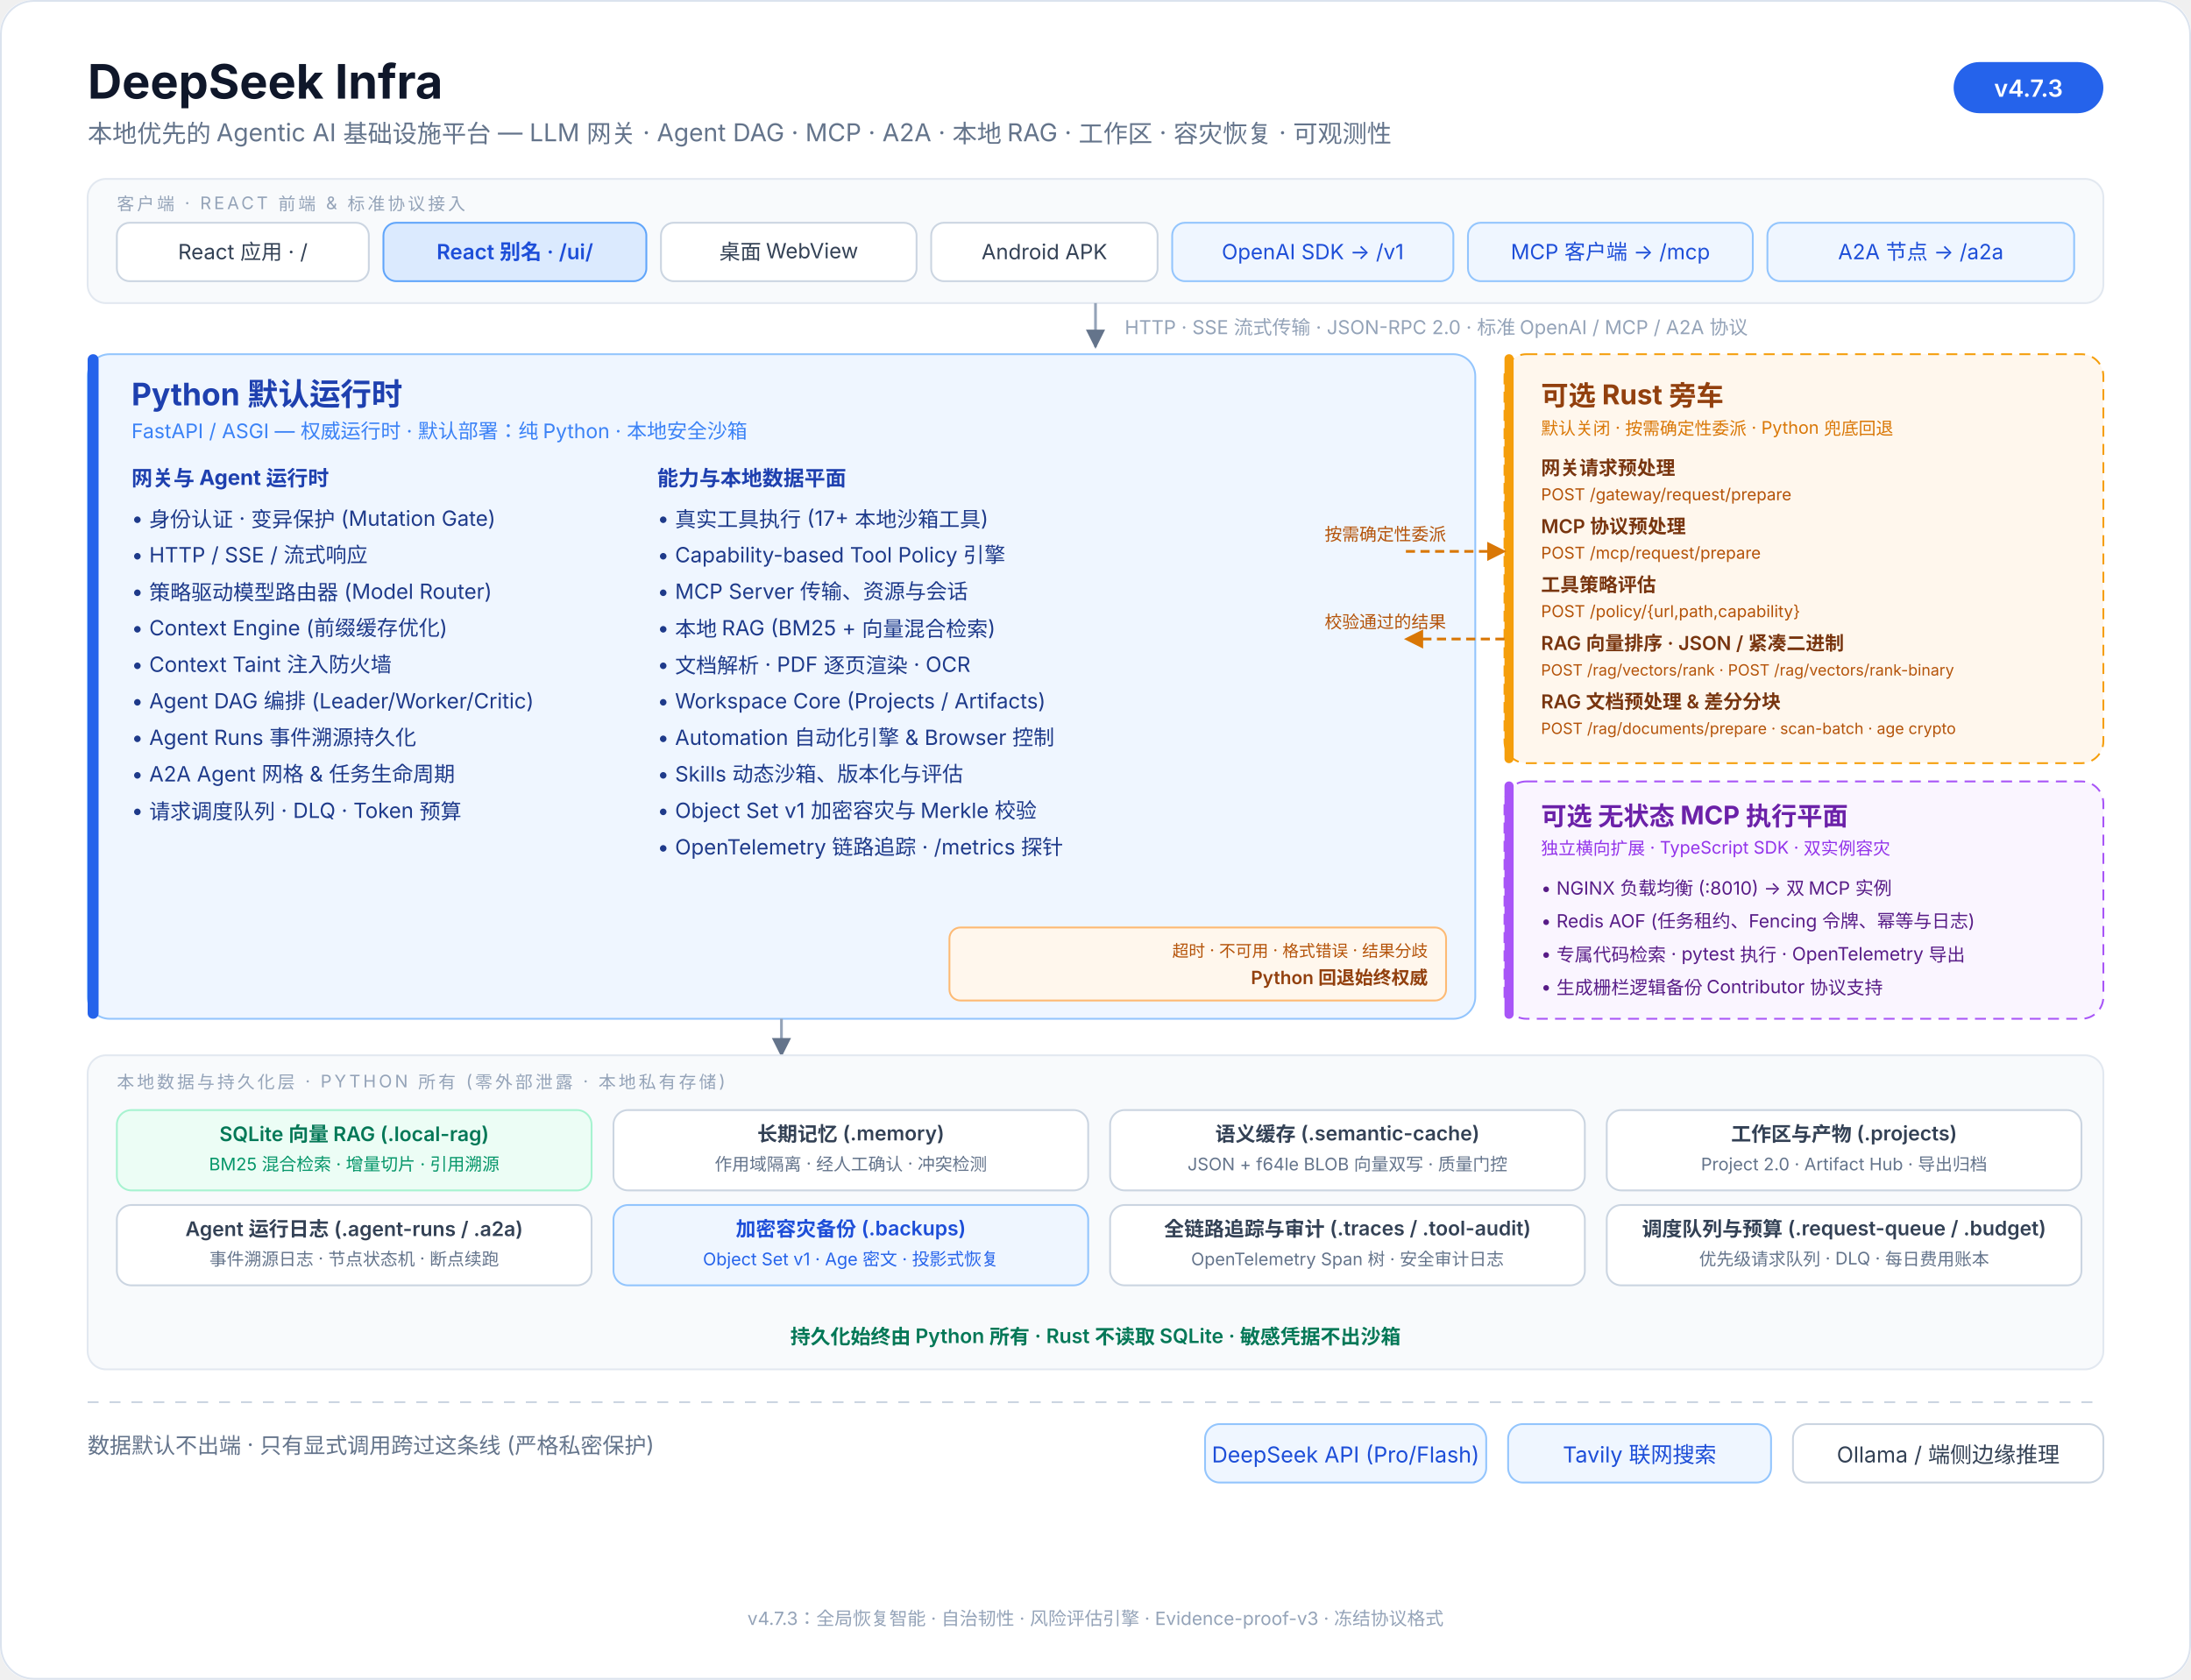
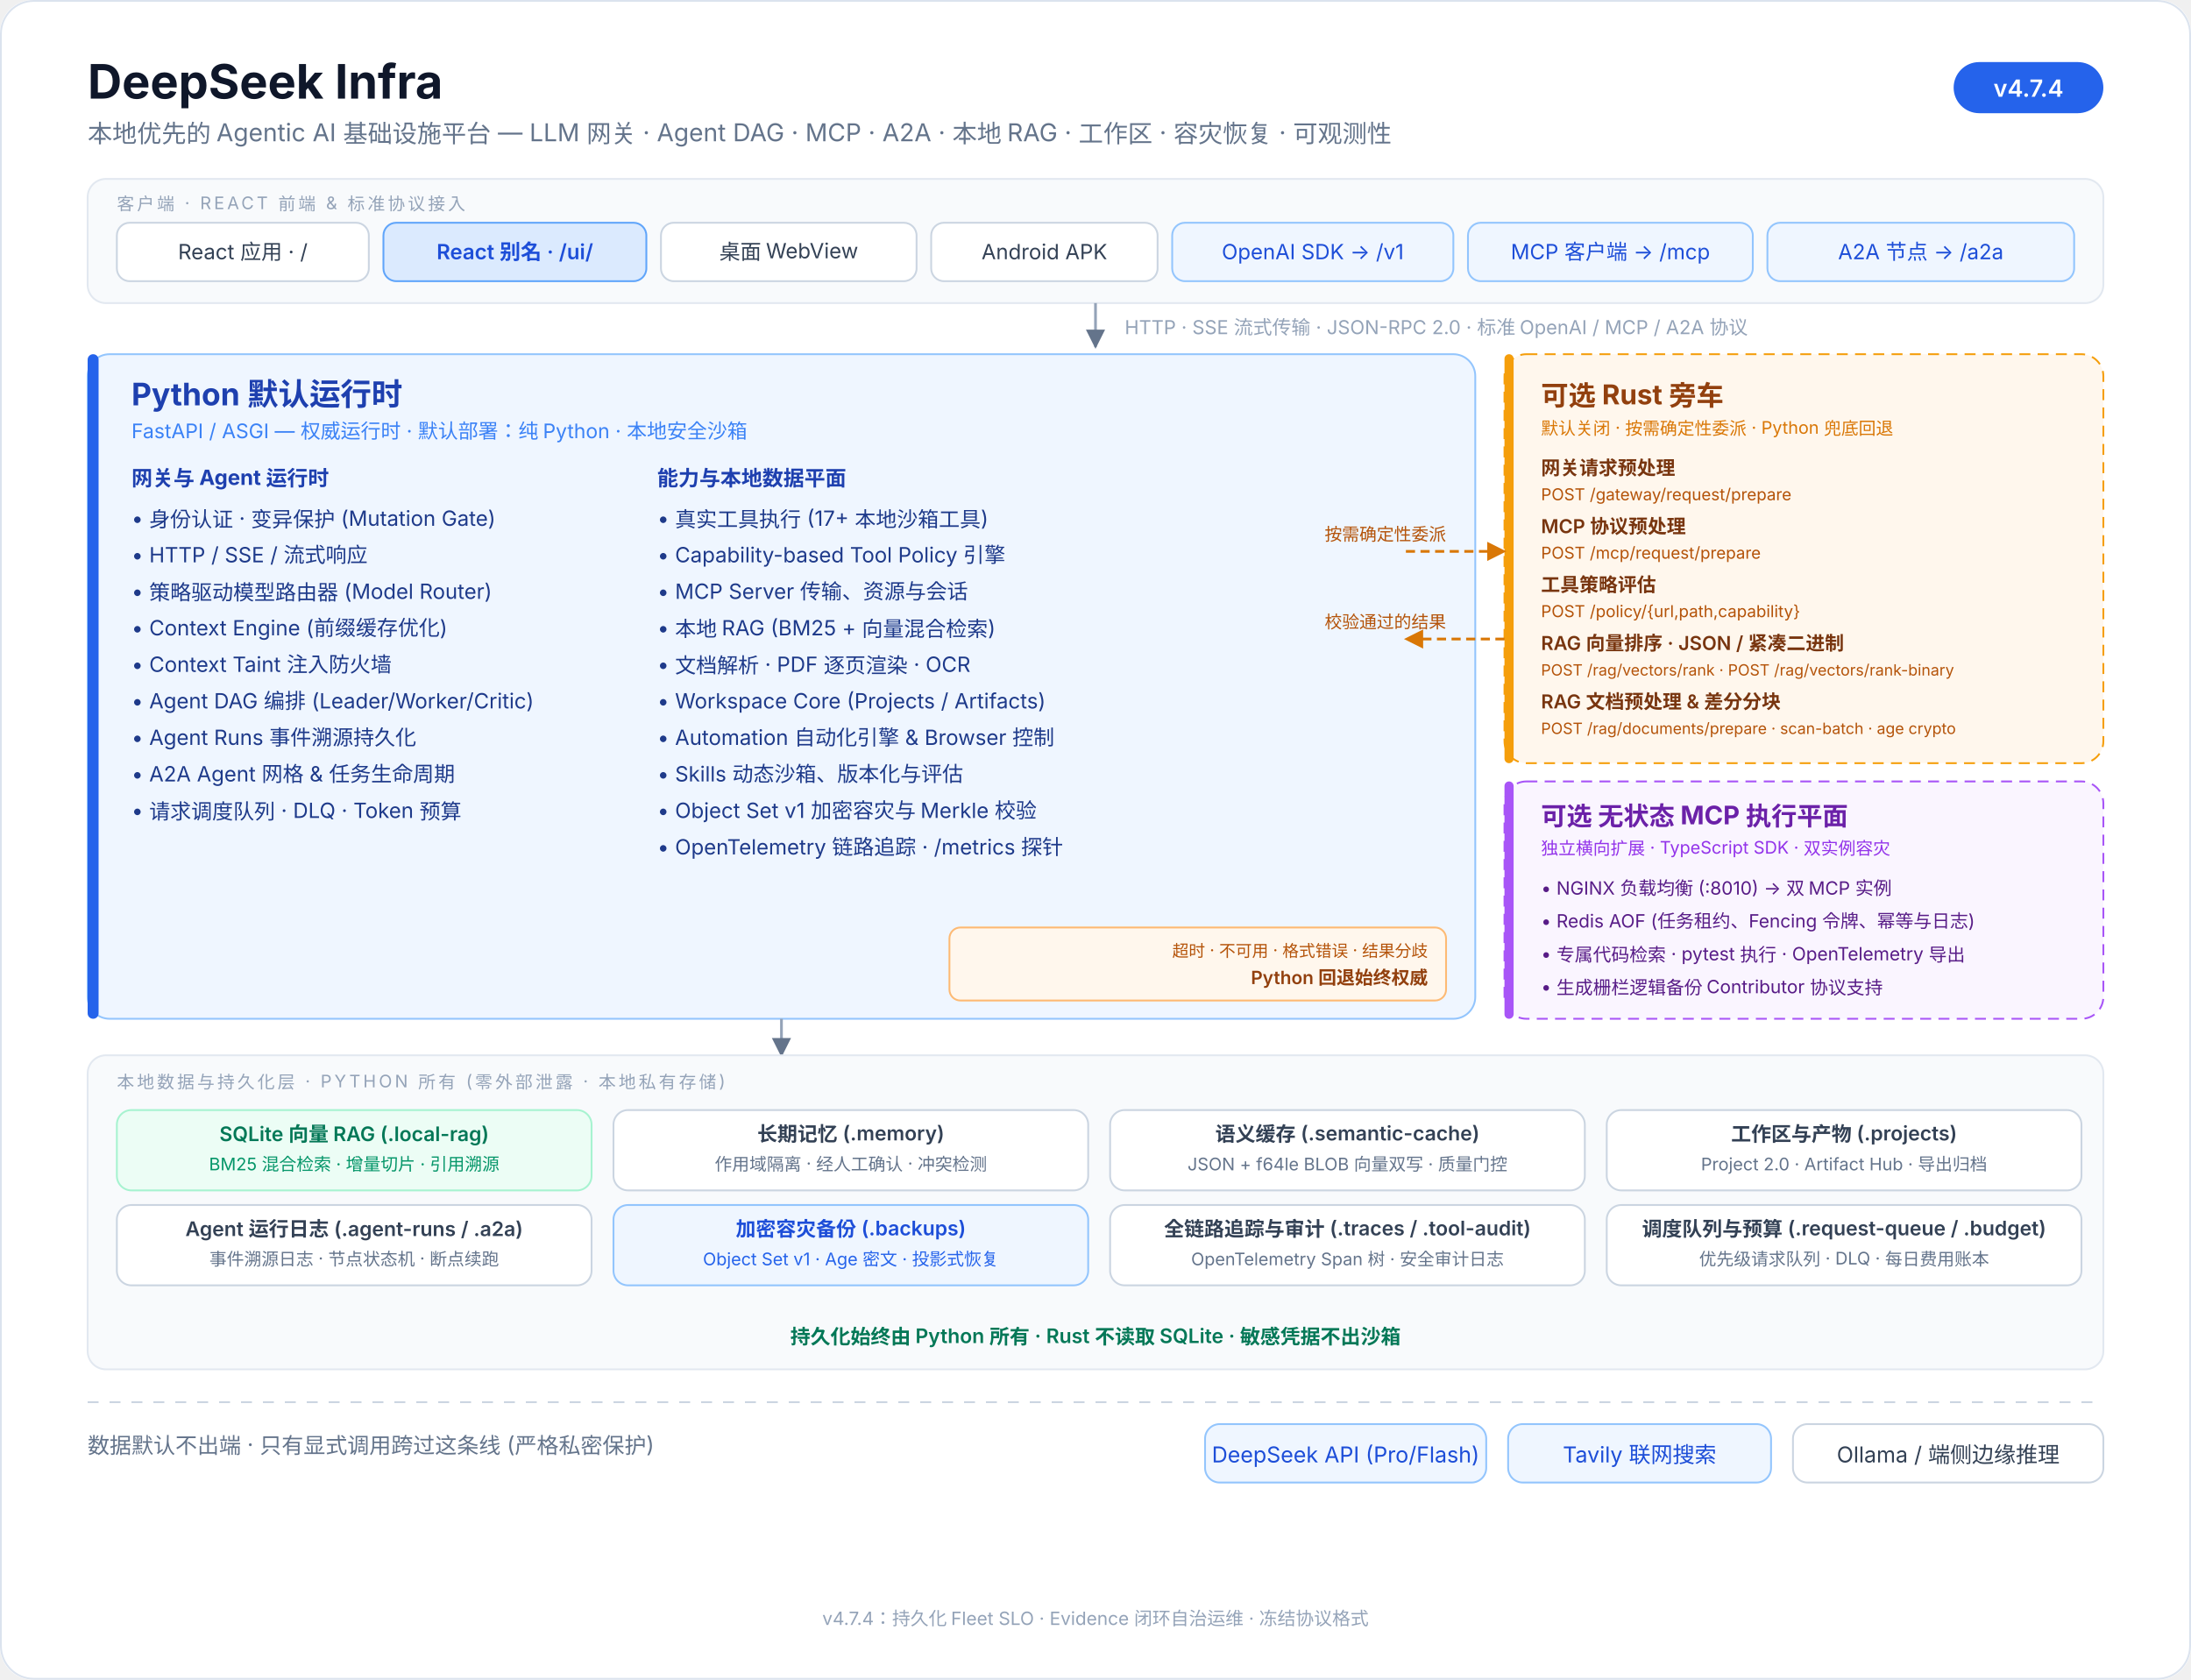
<svg xmlns="http://www.w3.org/2000/svg" viewBox="0 0 1200 920" font-family="ui-sans-serif, system-ui, -apple-system, 'Segoe UI', 'PingFang SC', 'Microsoft YaHei', sans-serif">
  <defs>
    <marker id="arrow" viewBox="0 0 10 10" refX="9" refY="5" markerWidth="7" markerHeight="7" orient="auto-start-reverse">
      <path d="M 0 0 L 10 5 L 0 10 z" fill="#64748b" />
    </marker>
    <marker id="rust-arrow" viewBox="0 0 10 10" refX="9" refY="5" markerWidth="7" markerHeight="7" orient="auto-start-reverse">
      <path d="M 0 0 L 10 5 L 0 10 z" fill="#d97706" />
    </marker>
  </defs>
  <rect x="0" y="0" width="1200" height="920" rx="18" fill="#ffffff" />
  <rect x="0.5" y="0.5" width="1199" height="919" rx="18" fill="none" stroke="#dbe3ee" />
  <text x="48" y="54" font-size="26" font-weight="700" fill="#0f172a">DeepSeek Infra</text>
  <text x="48" y="78" font-size="13.5" fill="#64748b">本地优先的 Agentic AI 基础设施平台 — LLM 网关 · Agent DAG · MCP · A2A · 本地 RAG · 工作区 · 容灾恢复 · 可观测性</text>
  <rect x="1070" y="34" width="82" height="28" rx="14" fill="#2563eb" />
-   <text x="1111" y="53" font-size="13" font-weight="600" fill="#ffffff" text-anchor="middle">v4.7.3</text>
+   <text x="1111" y="53" font-size="13" font-weight="600" fill="#ffffff" text-anchor="middle">v4.7.4</text>
  <rect x="48" y="98" width="1104" height="68" rx="10" fill="#f8fafc" stroke="#e2e8f0" />
  <text x="64" y="115" font-size="9.5" letter-spacing="1.5" fill="#94a3b8">客户端 · REACT 前端 &amp; 标准协议接入</text>
  <g font-size="11.5" fill="#334155" text-anchor="middle">
    <rect x="64" y="122" width="138" height="32" rx="7" fill="#ffffff" stroke="#cbd5e1" />
    <text x="133" y="142">React 应用 · /</text>
    <rect x="210" y="122" width="144" height="32" rx="7" fill="#dbeafe" stroke="#60a5fa" />
    <text x="282" y="142" fill="#1d4ed8" font-weight="600">React 别名 · /ui/</text>
    <rect x="362" y="122" width="140" height="32" rx="7" fill="#ffffff" stroke="#cbd5e1" />
    <text x="432" y="142">桌面 WebView</text>
    <rect x="510" y="122" width="124" height="32" rx="7" fill="#ffffff" stroke="#cbd5e1" />
    <text x="572" y="142">Android APK</text>
    <rect x="642" y="122" width="154" height="32" rx="7" fill="#eff6ff" stroke="#93c5fd" />
    <text x="719" y="142" fill="#1d4ed8">OpenAI SDK → /v1</text>
    <rect x="804" y="122" width="156" height="32" rx="7" fill="#eff6ff" stroke="#93c5fd" />
    <text x="882" y="142" fill="#1d4ed8">MCP 客户端 → /mcp</text>
    <rect x="968" y="122" width="168" height="32" rx="7" fill="#eff6ff" stroke="#93c5fd" />
    <text x="1052" y="142" fill="#1d4ed8">A2A 节点 → /a2a</text>
  </g>
  <line x1="600" y1="166" x2="600" y2="190" stroke="#94a3b8" stroke-width="1.5" marker-end="url(#arrow)" />
  <text x="616" y="183" font-size="10.5" fill="#94a3b8">HTTP · SSE 流式传输 · JSON-RPC 2.0 · 标准 OpenAI / MCP / A2A 协议</text>
  <rect x="48" y="194" width="760" height="364" rx="12" fill="#eff6ff" stroke="#93c5fd" />
  <rect x="48" y="194" width="6" height="364" rx="3" fill="#2563eb" />
  <text x="72" y="222" font-size="17" font-weight="700" fill="#1e40af">Python 默认运行时</text>
  <text x="72" y="240" font-size="11" fill="#3b82f6">FastAPI / ASGI — 权威运行时 · 默认部署：纯 Python · 本地安全沙箱</text>
  <g font-size="11.5" fill="#1e3a8a">
    <text x="72" y="266" font-weight="700" fill="#1e40af">网关与 Agent 运行时</text>
    <text x="72" y="288">• 身份认证 · 变异保护 (Mutation Gate)</text>
    <text x="72" y="308">• HTTP / SSE / 流式响应</text>
    <text x="72" y="328">• 策略驱动模型路由器 (Model Router)</text>
    <text x="72" y="348">• Context Engine (前缀缓存优化)</text>
    <text x="72" y="368">• Context Taint 注入防火墙</text>
    <text x="72" y="388">• Agent DAG 编排 (Leader/Worker/Critic)</text>
    <text x="72" y="408">• Agent Runs 事件溯源持久化</text>
    <text x="72" y="428">• A2A Agent 网格 &amp; 任务生命周期</text>
    <text x="72" y="448">• 请求调度队列 · DLQ · Token 预算</text>
    <text x="360" y="266" font-weight="700" fill="#1e40af">能力与本地数据平面</text>
    <text x="360" y="288">• 真实工具执行 (17+ 本地沙箱工具)</text>
    <text x="360" y="308">• Capability-based Tool Policy 引擎</text>
    <text x="360" y="328">• MCP Server 传输、资源与会话</text>
    <text x="360" y="348">• 本地 RAG (BM25 + 向量混合检索)</text>
    <text x="360" y="368">• 文档解析 · PDF 逐页渲染 · OCR</text>
    <text x="360" y="388">• Workspace Core (Projects / Artifacts)</text>
    <text x="360" y="408">• Automation 自动化引擎 &amp; Browser 控制</text>
    <text x="360" y="428">• Skills 动态沙箱、版本化与评估</text>
    <text x="360" y="448">• Object Set v1 加密容灾与 Merkle 校验</text>
    <text x="360" y="468">• OpenTelemetry 链路追踪 · /metrics 探针</text>
  </g>
  <rect x="824" y="194" width="328" height="224" rx="12" fill="#fff7ed" stroke="#f59e0b" stroke-dasharray="6 4" />
  <rect x="824" y="194" width="5" height="224" rx="2.5" fill="#f59e0b" />
  <text x="844" y="222" font-size="15" font-weight="700" fill="#92400e">可选 Rust 旁车</text>
  <text x="844" y="238" font-size="9.5" fill="#d97706">默认关闭 · 按需确定性委派 · Python 兜底回退</text>
  <g font-size="10.5" fill="#78350f">
    <text x="844" y="260" font-weight="600">网关请求预处理</text>
    <text x="844" y="274" font-size="9" fill="#b45309">POST /gateway/request/prepare</text>
    <text x="844" y="292" font-weight="600">MCP 协议预处理</text>
    <text x="844" y="306" font-size="9" fill="#b45309">POST /mcp/request/prepare</text>
    <text x="844" y="324" font-weight="600">工具策略评估</text>
    <text x="844" y="338" font-size="9" fill="#b45309">POST /policy/{url,path,capability}</text>
    <text x="844" y="356" font-weight="600">RAG 向量排序 · JSON / 紧凑二进制</text>
    <text x="844" y="370" font-size="8.5" fill="#b45309">POST /rag/vectors/rank · POST /rag/vectors/rank-binary</text>
    <text x="844" y="388" font-weight="600">RAG 文档预处理 &amp; 差分分块</text>
    <text x="844" y="402" font-size="8.5" fill="#b45309">POST /rag/documents/prepare · scan-batch · age crypto</text>
  </g>
  <rect x="824" y="428" width="328" height="130" rx="12" fill="#faf5ff" stroke="#a855f7" stroke-dasharray="6 4" />
  <rect x="824" y="428" width="5" height="130" rx="2.5" fill="#a855f7" />
  <text x="844" y="452" font-size="14" font-weight="700" fill="#6b21a8">可选 无状态 MCP 执行平面</text>
  <text x="844" y="468" font-size="9.5" fill="#9333ea">独立横向扩展 · TypeScript SDK · 双实例容灾</text>
  <g font-size="10" fill="#581c87">
    <text x="844" y="490">• NGINX 负载均衡 (:8010) → 双 MCP 实例</text>
    <text x="844" y="508">• Redis AOF (任务租约、Fencing 令牌、幂等与日志)</text>
    <text x="844" y="526">• 专属代码检索 · pytest 执行 · OpenTelemetry 导出</text>
    <text x="844" y="544">• 生成栅栏逻辑备份 Contributor 协议支持</text>
  </g>
  <text x="792" y="296" font-size="9.5" fill="#b45309" text-anchor="end">按需确定性委派</text>
  <line x1="770" y1="302" x2="824" y2="302" stroke="#d97706" stroke-width="1.5" stroke-dasharray="5 3" marker-end="url(#rust-arrow)" />
  <line x1="824" y1="350" x2="770" y2="350" stroke="#d97706" stroke-width="1.5" stroke-dasharray="5 3" marker-end="url(#rust-arrow)" />
  <text x="792" y="344" font-size="9.5" fill="#b45309" text-anchor="end">校验通过的结果</text>
  <rect x="520" y="508" width="272" height="40" rx="6" fill="#fff7ed" stroke="#fdba74" />
  <text x="782" y="524" font-size="9" fill="#b45309" text-anchor="end">超时 · 不可用 · 格式错误 · 结果分歧</text>
  <text x="782" y="539" font-size="10" fill="#92400e" text-anchor="end" font-weight="600">Python 回退始终权威</text>
  <line x1="428" y1="558" x2="428" y2="578" stroke="#94a3b8" stroke-width="1.5" marker-end="url(#arrow)" />
  <rect x="48" y="578" width="1104" height="172" rx="10" fill="#f8fafc" stroke="#e2e8f0" />
  <text x="64" y="596" font-size="9.5" letter-spacing="1.5" fill="#94a3b8">本地数据与持久化层 · PYTHON 所有 (零外部泄露 · 本地私有存储)</text>
  <g font-size="11" fill="#334155" text-anchor="middle">
    <rect x="64" y="608" width="260" height="44" rx="8" fill="#ecfdf5" stroke="#a7f3d0" />
    <text x="194" y="625" fill="#047857" font-weight="600">SQLite 向量 RAG (.local-rag)</text>
    <text x="194" y="641" font-size="9.5" fill="#059669">BM25 混合检索 · 增量切片 · 引用溯源</text>
    <rect x="336" y="608" width="260" height="44" rx="8" fill="#ffffff" stroke="#cbd5e1" />
    <text x="466" y="625" font-weight="600">长期记忆 (.memory)</text>
    <text x="466" y="641" font-size="9.5" fill="#64748b">作用域隔离 · 经人工确认 · 冲突检测</text>
    <rect x="608" y="608" width="260" height="44" rx="8" fill="#ffffff" stroke="#cbd5e1" />
    <text x="738" y="625" font-weight="600">语义缓存 (.semantic-cache)</text>
    <text x="738" y="641" font-size="9.5" fill="#64748b">JSON + f64le BLOB 向量双写 · 质量门控</text>
    <rect x="880" y="608" width="260" height="44" rx="8" fill="#ffffff" stroke="#cbd5e1" />
    <text x="1010" y="625" font-weight="600">工作区与产物 (.projects)</text>
    <text x="1010" y="641" font-size="9.5" fill="#64748b">Project 2.0 · Artifact Hub · 导出归档</text>
    <rect x="64" y="660" width="260" height="44" rx="8" fill="#ffffff" stroke="#cbd5e1" />
    <text x="194" y="677" font-weight="600">Agent 运行日志 (.agent-runs / .a2a)</text>
    <text x="194" y="693" font-size="9.5" fill="#64748b">事件溯源日志 · 节点状态机 · 断点续跑</text>
    <rect x="336" y="660" width="260" height="44" rx="8" fill="#eff6ff" stroke="#93c5fd" />
    <text x="466" y="677" fill="#1d4ed8" font-weight="600">加密容灾备份 (.backups)</text>
    <text x="466" y="693" font-size="9.5" fill="#2563eb">Object Set v1 · Age 密文 · 投影式恢复</text>
    <rect x="608" y="660" width="260" height="44" rx="8" fill="#ffffff" stroke="#cbd5e1" />
    <text x="738" y="677" font-weight="600">全链路追踪与审计 (.traces / .tool-audit)</text>
    <text x="738" y="693" font-size="9.5" fill="#64748b">OpenTelemetry Span 树 · 安全审计日志</text>
    <rect x="880" y="660" width="260" height="44" rx="8" fill="#ffffff" stroke="#cbd5e1" />
    <text x="1010" y="677" font-weight="600">调度队列与预算 (.request-queue / .budget)</text>
    <text x="1010" y="693" font-size="9.5" fill="#64748b">优先级请求队列 · DLQ · 每日费用账本</text>
  </g>
  <text x="600" y="736" font-size="11" fill="#047857" text-anchor="middle" font-weight="600">持久化始终由 Python 所有 · Rust 不读取 SQLite · 敏感凭据不出沙箱</text>
  <line x1="48" y1="768" x2="1152" y2="768" stroke="#cbd5e1" stroke-dasharray="6 6" />
  <text x="48" y="796" font-size="12" fill="#64748b">数据默认不出端 · 只有显式调用跨过这条线 (严格私密保护)</text>
  <g font-size="12" text-anchor="middle">
    <rect x="660" y="780" width="154" height="32" rx="8" fill="#eff6ff" stroke="#93c5fd" />
    <text x="737" y="801" fill="#1d4ed8">DeepSeek API (Pro/Flash)</text>
    <rect x="826" y="780" width="144" height="32" rx="8" fill="#eff6ff" stroke="#93c5fd" />
    <text x="898" y="801" fill="#1d4ed8">Tavily 联网搜索</text>
    <rect x="982" y="780" width="170" height="32" rx="8" fill="#ffffff" stroke="#cbd5e1" />
    <text x="1067" y="801" fill="#334155">Ollama / 端侧边缘推理</text>
  </g>
-   <text x="600" y="890" font-size="10" fill="#94a3b8" text-anchor="middle">v4.7.3：全局恢复智能 · 自治韧性 · 风险评估引擎 · Evidence-proof-v3 · 冻结协议格式</text>
+   <text x="600" y="890" font-size="10" fill="#94a3b8" text-anchor="middle">v4.7.4：持久化 Fleet SLO · Evidence 闭环自治运维 · 冻结协议格式</text>
</svg>
